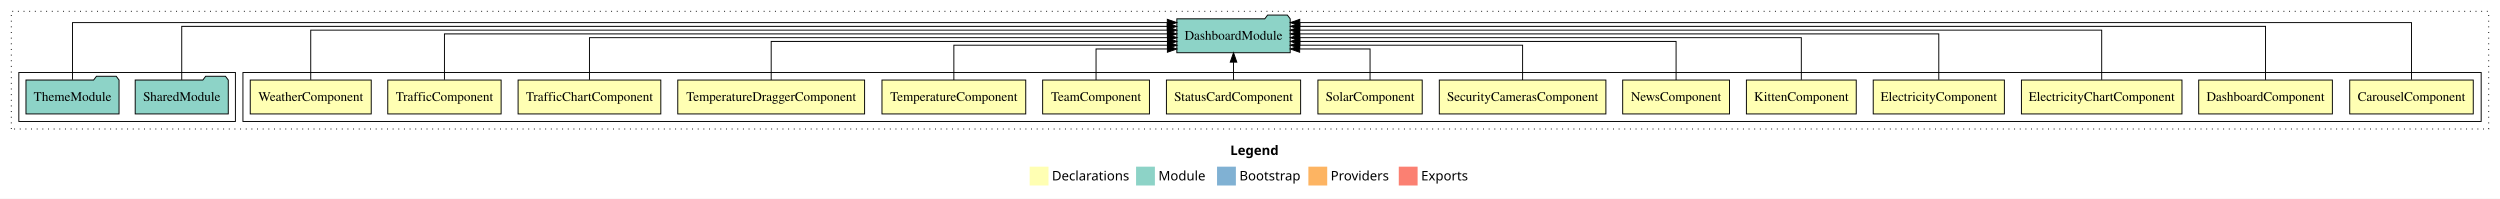
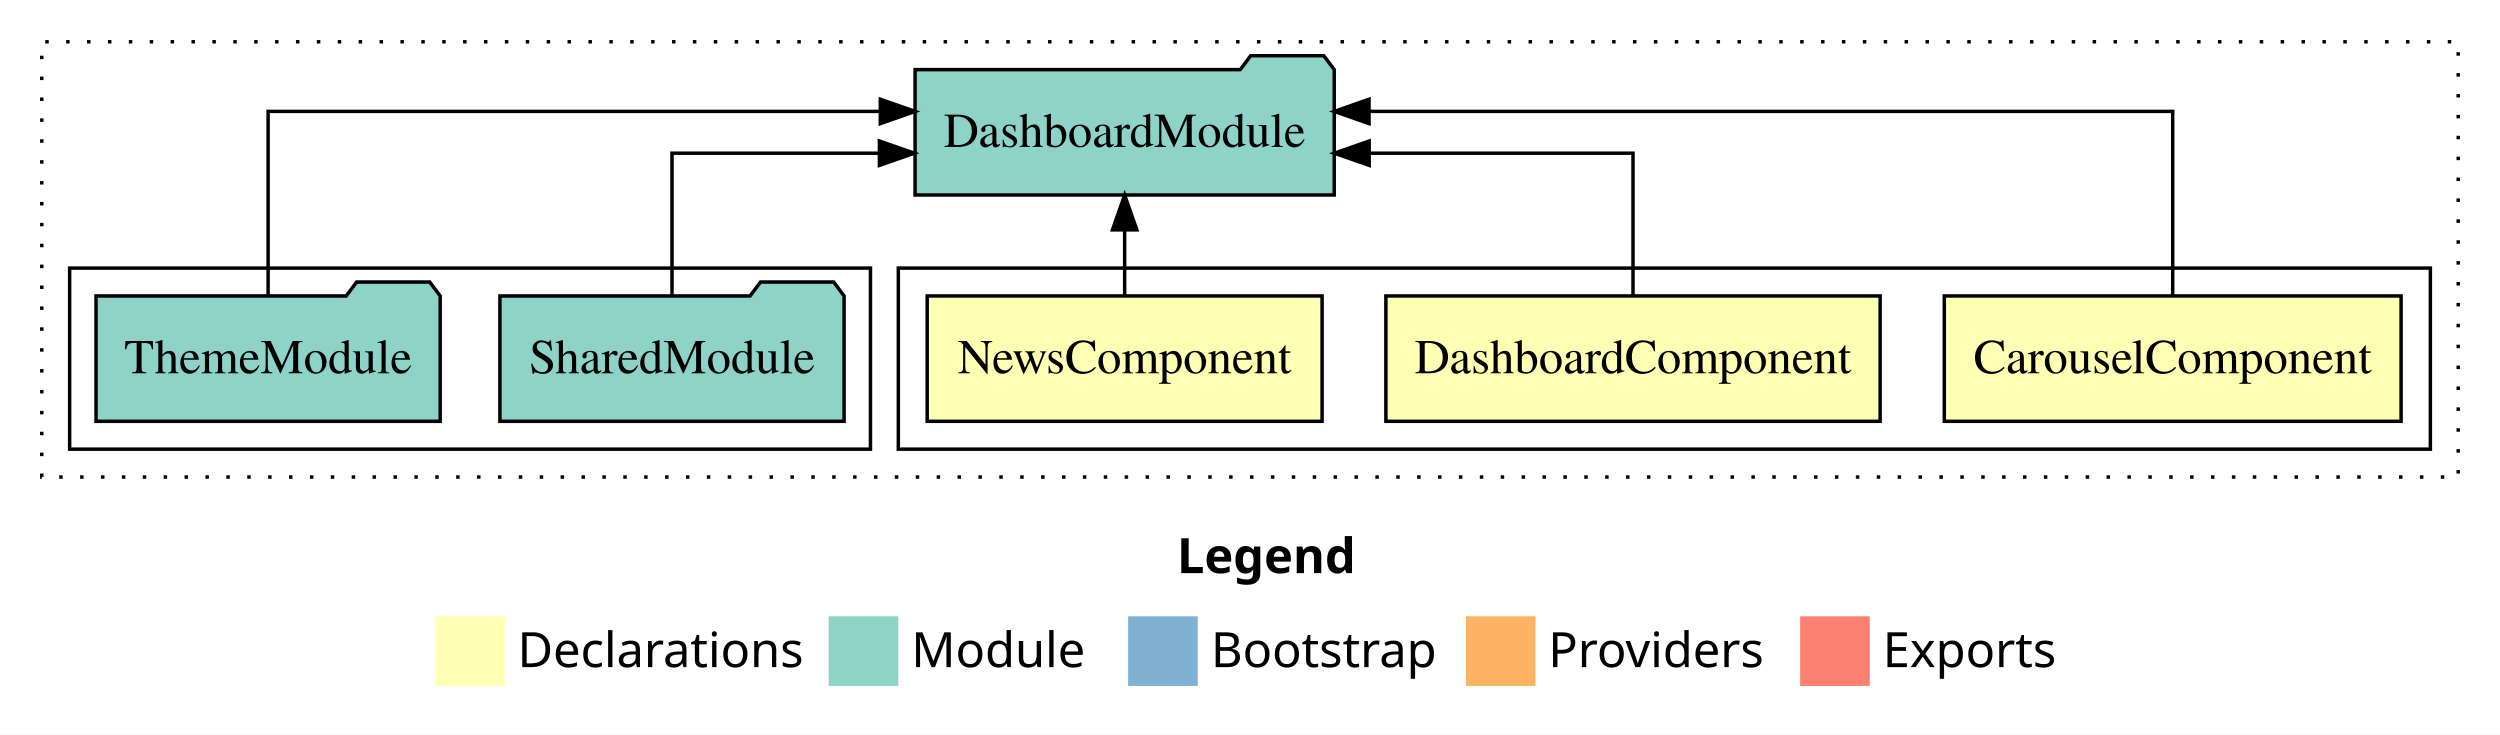
- <svg xmlns="http://www.w3.org/2000/svg" width="2655pt" height="211pt" viewBox="0.00 0.00 2655.00 211.00">
+ <svg xmlns="http://www.w3.org/2000/svg" width="718pt" height="211pt" viewBox="0.00 0.00 718.00 211.00">
  <g id="graph0" class="graph" transform="scale(1 1) rotate(0) translate(4 207)">
-     <polygon fill="#ffffff" stroke="transparent" points="-4,4 -4,-207 2651,-207 2651,4 -4,4" />
-     <text text-anchor="start" x="1302.509" y="-42.4" font-family="sans-serif" font-weight="bold" font-size="14.00" fill="#000000">Legend</text>
-     <polygon fill="#ffffb3" stroke="transparent" points="1089.5,-10 1089.5,-30 1109.5,-30 1109.5,-10 1089.5,-10" />
-     <text text-anchor="start" x="1113.129" y="-15.4" font-family="sans-serif" font-size="14.00" fill="#000000">  Declarations</text>
-     <polygon fill="#8dd3c7" stroke="transparent" points="1202.5,-10 1202.5,-30 1222.5,-30 1222.5,-10 1202.5,-10" />
-     <text text-anchor="start" x="1226.225" y="-15.4" font-family="sans-serif" font-size="14.00" fill="#000000">  Module</text>
-     <polygon fill="#80b1d3" stroke="transparent" points="1288.5,-10 1288.5,-30 1308.5,-30 1308.5,-10 1288.5,-10" />
-     <text text-anchor="start" x="1312.281" y="-15.4" font-family="sans-serif" font-size="14.00" fill="#000000">  Bootstrap</text>
-     <polygon fill="#fdb462" stroke="transparent" points="1385.5,-10 1385.5,-30 1405.5,-30 1405.5,-10 1385.5,-10" />
-     <text text-anchor="start" x="1409.173" y="-15.4" font-family="sans-serif" font-size="14.00" fill="#000000">  Providers</text>
-     <polygon fill="#fb8072" stroke="transparent" points="1481.5,-10 1481.5,-30 1501.5,-30 1501.5,-10 1481.5,-10" />
-     <text text-anchor="start" x="1505.226" y="-15.4" font-family="sans-serif" font-size="14.00" fill="#000000">  Exports</text>
+     <polygon fill="#ffffff" stroke="transparent" points="-4,4 -4,-207 714,-207 714,4 -4,4" />
+     <text text-anchor="start" x="334.009" y="-42.4" font-family="sans-serif" font-weight="bold" font-size="14.00" fill="#000000">Legend</text>
+     <polygon fill="#ffffb3" stroke="transparent" points="121,-10 121,-30 141,-30 141,-10 121,-10" />
+     <text text-anchor="start" x="144.629" y="-15.4" font-family="sans-serif" font-size="14.00" fill="#000000">  Declarations</text>
+     <polygon fill="#8dd3c7" stroke="transparent" points="234,-10 234,-30 254,-30 254,-10 234,-10" />
+     <text text-anchor="start" x="257.725" y="-15.4" font-family="sans-serif" font-size="14.00" fill="#000000">  Module</text>
+     <polygon fill="#80b1d3" stroke="transparent" points="320,-10 320,-30 340,-30 340,-10 320,-10" />
+     <text text-anchor="start" x="343.781" y="-15.4" font-family="sans-serif" font-size="14.00" fill="#000000">  Bootstrap</text>
+     <polygon fill="#fdb462" stroke="transparent" points="417,-10 417,-30 437,-30 437,-10 417,-10" />
+     <text text-anchor="start" x="440.673" y="-15.4" font-family="sans-serif" font-size="14.00" fill="#000000">  Providers</text>
+     <polygon fill="#fb8072" stroke="transparent" points="513,-10 513,-30 533,-30 533,-10 513,-10" />
+     <text text-anchor="start" x="536.726" y="-15.4" font-family="sans-serif" font-size="14.00" fill="#000000">  Exports</text>
    <g id="clust1" class="cluster">
-       <polygon fill="none" stroke="#000000" stroke-dasharray="1,5" points="8,-70 8,-195 2639,-195 2639,-70 8,-70" />
+       <polygon fill="none" stroke="#000000" stroke-dasharray="1,5" points="8,-70 8,-195 702,-195 702,-70 8,-70" />
    </g>
    <g id="clust2" class="cluster">
-       <polygon fill="none" stroke="#000000" points="254,-78 254,-130 2631,-130 2631,-78 254,-78" />
+       <polygon fill="none" stroke="#000000" points="254,-78 254,-130 694,-130 694,-78 254,-78" />
    </g>
-     <g id="clust18" class="cluster">
+     <g id="clust6" class="cluster">
      <polygon fill="none" stroke="#000000" points="16,-78 16,-130 246,-130 246,-78 16,-78" />
    </g>
    <g id="node1" class="node">
-       <polygon fill="#ffffb3" stroke="#000000" points="2622.594,-122 2491.406,-122 2491.406,-86 2622.594,-86 2622.594,-122" />
-       <text text-anchor="middle" x="2557" y="-99.8" font-family="Times,serif" font-size="14.00" fill="#000000">CarouselComponent</text>
+       <polygon fill="#ffffb3" stroke="#000000" points="685.594,-122 554.406,-122 554.406,-86 685.594,-86 685.594,-122" />
+       <text text-anchor="middle" x="620" y="-99.8" font-family="Times,serif" font-size="14.00" fill="#000000">CarouselComponent</text>
    </g>
-     <g id="node16" class="node">
-       <polygon fill="#8dd3c7" stroke="#000000" points="1366.191,-187 1363.191,-191 1342.191,-191 1339.191,-187 1245.809,-187 1245.809,-151 1366.191,-151 1366.191,-187" />
-       <text text-anchor="middle" x="1306" y="-164.8" font-family="Times,serif" font-size="14.00" fill="#000000">DashboardModule</text>
+     <g id="node4" class="node">
+       <polygon fill="#8dd3c7" stroke="#000000" points="379.191,-187 376.191,-191 355.191,-191 352.191,-187 258.809,-187 258.809,-151 379.191,-151 379.191,-187" />
+       <text text-anchor="middle" x="319" y="-164.8" font-family="Times,serif" font-size="14.00" fill="#000000">DashboardModule</text>
    </g>
    <g id="edge1" class="edge">
-       <path fill="none" stroke="#000000" d="M2557,-122.323C2557,-145.66 2557,-183 2557,-183 2557,-183 1376.338,-183 1376.338,-183" />
-       <polygon fill="#000000" stroke="#000000" points="1376.338,-179.5 1366.338,-183 1376.338,-186.5 1376.338,-179.5" />
+       <path fill="none" stroke="#000000" d="M620,-122.284C620,-143.321 620,-175 620,-175 620,-175 389.188,-175 389.188,-175" />
+       <polygon fill="#000000" stroke="#000000" points="389.188,-171.5 379.188,-175 389.188,-178.5 389.188,-171.5" />
    </g>
    <g id="node2" class="node">
-       <polygon fill="#ffffb3" stroke="#000000" points="2472.973,-122 2331.027,-122 2331.027,-86 2472.973,-86 2472.973,-122" />
-       <text text-anchor="middle" x="2402" y="-99.8" font-family="Times,serif" font-size="14.00" fill="#000000">DashboardComponent</text>
+       <polygon fill="#ffffb3" stroke="#000000" points="535.973,-122 394.027,-122 394.027,-86 535.973,-86 535.973,-122" />
+       <text text-anchor="middle" x="465" y="-99.8" font-family="Times,serif" font-size="14.00" fill="#000000">DashboardComponent</text>
    </g>
    <g id="edge2" class="edge">
-       <path fill="none" stroke="#000000" d="M2402,-122.155C2402,-144.352 2402,-179 2402,-179 2402,-179 1376.487,-179 1376.487,-179" />
-       <polygon fill="#000000" stroke="#000000" points="1376.487,-175.5 1366.487,-179 1376.487,-182.5 1376.487,-175.5" />
+       <path fill="none" stroke="#000000" d="M465,-122.022C465,-139.373 465,-163 465,-163 465,-163 389.227,-163 389.227,-163" />
+       <polygon fill="#000000" stroke="#000000" points="389.227,-159.5 379.227,-163 389.227,-166.5 389.227,-159.5" />
    </g>
    <g id="node3" class="node">
-       <polygon fill="#ffffb3" stroke="#000000" points="2313.245,-122 2142.755,-122 2142.755,-86 2313.245,-86 2313.245,-122" />
-       <text text-anchor="middle" x="2228" y="-99.8" font-family="Times,serif" font-size="14.00" fill="#000000">ElectricityChartComponent</text>
+       <polygon fill="#ffffb3" stroke="#000000" points="375.705,-122 262.295,-122 262.295,-86 375.705,-86 375.705,-122" />
+       <text text-anchor="middle" x="319" y="-99.8" font-family="Times,serif" font-size="14.00" fill="#000000">NewsComponent</text>
    </g>
    <g id="edge3" class="edge">
-       <path fill="none" stroke="#000000" d="M2228,-122.284C2228,-143.321 2228,-175 2228,-175 2228,-175 1376.139,-175 1376.139,-175" />
-       <polygon fill="#000000" stroke="#000000" points="1376.139,-171.5 1366.139,-175 1376.139,-178.5 1376.139,-171.5" />
-     </g>
-     <g id="node4" class="node">
-       <polygon fill="#ffffb3" stroke="#000000" points="2124.643,-122 1985.357,-122 1985.357,-86 2124.643,-86 2124.643,-122" />
-       <text text-anchor="middle" x="2055" y="-99.8" font-family="Times,serif" font-size="14.00" fill="#000000">ElectricityComponent</text>
-     </g>
-     <g id="edge4" class="edge">
-       <path fill="none" stroke="#000000" d="M2055,-122.308C2055,-142.145 2055,-171 2055,-171 2055,-171 1376.343,-171 1376.343,-171" />
-       <polygon fill="#000000" stroke="#000000" points="1376.343,-167.5 1366.343,-171 1376.343,-174.5 1376.343,-167.5" />
+       <path fill="none" stroke="#000000" d="M319,-122.106C319,-122.106 319,-140.991 319,-140.991" />
+       <polygon fill="#000000" stroke="#000000" points="315.5,-140.991 319,-150.991 322.5,-140.991 315.5,-140.991" />
    </g>
    <g id="node5" class="node">
-       <polygon fill="#ffffb3" stroke="#000000" points="1967.326,-122 1850.674,-122 1850.674,-86 1967.326,-86 1967.326,-122" />
-       <text text-anchor="middle" x="1909" y="-99.8" font-family="Times,serif" font-size="14.00" fill="#000000">KittenComponent</text>
-     </g>
-     <g id="edge5" class="edge">
-       <path fill="none" stroke="#000000" d="M1909,-122.222C1909,-140.828 1909,-167 1909,-167 1909,-167 1376.3,-167 1376.3,-167" />
-       <polygon fill="#000000" stroke="#000000" points="1376.3,-163.5 1366.3,-167 1376.3,-170.5 1376.3,-163.5" />
-     </g>
-     <g id="node6" class="node">
-       <polygon fill="#ffffb3" stroke="#000000" points="1832.705,-122 1719.295,-122 1719.295,-86 1832.705,-86 1832.705,-122" />
-       <text text-anchor="middle" x="1776" y="-99.8" font-family="Times,serif" font-size="14.00" fill="#000000">NewsComponent</text>
-     </g>
-     <g id="edge6" class="edge">
-       <path fill="none" stroke="#000000" d="M1776,-122.022C1776,-139.373 1776,-163 1776,-163 1776,-163 1376.482,-163 1376.482,-163" />
-       <polygon fill="#000000" stroke="#000000" points="1376.482,-159.5 1366.482,-163 1376.482,-166.5 1376.482,-159.5" />
-     </g>
-     <g id="node7" class="node">
-       <polygon fill="#ffffb3" stroke="#000000" points="1701.462,-122 1524.538,-122 1524.538,-86 1701.462,-86 1701.462,-122" />
-       <text text-anchor="middle" x="1613" y="-99.8" font-family="Times,serif" font-size="14.00" fill="#000000">SecurityCamerasComponent</text>
-     </g>
-     <g id="edge7" class="edge">
-       <path fill="none" stroke="#000000" d="M1613,-122.009C1613,-138.049 1613,-159 1613,-159 1613,-159 1376.287,-159 1376.287,-159" />
-       <polygon fill="#000000" stroke="#000000" points="1376.287,-155.5 1366.287,-159 1376.287,-162.5 1376.287,-155.5" />
-     </g>
-     <g id="node8" class="node">
-       <polygon fill="#ffffb3" stroke="#000000" points="1506.381,-122 1395.619,-122 1395.619,-86 1506.381,-86 1506.381,-122" />
-       <text text-anchor="middle" x="1451" y="-99.8" font-family="Times,serif" font-size="14.00" fill="#000000">SolarComponent</text>
-     </g>
-     <g id="edge8" class="edge">
-       <path fill="none" stroke="#000000" d="M1451,-122.124C1451,-136.783 1451,-155 1451,-155 1451,-155 1376.233,-155 1376.233,-155" />
-       <polygon fill="#000000" stroke="#000000" points="1376.233,-151.5 1366.233,-155 1376.233,-158.5 1376.233,-151.5" />
-     </g>
-     <g id="node9" class="node">
-       <polygon fill="#ffffb3" stroke="#000000" points="1377.267,-122 1234.733,-122 1234.733,-86 1377.267,-86 1377.267,-122" />
-       <text text-anchor="middle" x="1306" y="-99.8" font-family="Times,serif" font-size="14.00" fill="#000000">StatusCardComponent</text>
-     </g>
-     <g id="edge9" class="edge">
-       <path fill="none" stroke="#000000" d="M1306,-122.106C1306,-122.106 1306,-140.991 1306,-140.991" />
-       <polygon fill="#000000" stroke="#000000" points="1302.5,-140.991 1306,-150.991 1309.5,-140.991 1302.5,-140.991" />
-     </g>
-     <g id="node10" class="node">
-       <polygon fill="#ffffb3" stroke="#000000" points="1216.705,-122 1103.295,-122 1103.295,-86 1216.705,-86 1216.705,-122" />
-       <text text-anchor="middle" x="1160" y="-99.8" font-family="Times,serif" font-size="14.00" fill="#000000">TeamComponent</text>
-     </g>
-     <g id="edge10" class="edge">
-       <path fill="none" stroke="#000000" d="M1160,-122.124C1160,-136.783 1160,-155 1160,-155 1160,-155 1235.773,-155 1235.773,-155" />
-       <polygon fill="#000000" stroke="#000000" points="1235.773,-158.5 1245.773,-155 1235.773,-151.5 1235.773,-158.5" />
-     </g>
-     <g id="node11" class="node">
-       <polygon fill="#ffffb3" stroke="#000000" points="1085.346,-122 932.654,-122 932.654,-86 1085.346,-86 1085.346,-122" />
-       <text text-anchor="middle" x="1009" y="-99.8" font-family="Times,serif" font-size="14.00" fill="#000000">TemperatureComponent</text>
-     </g>
-     <g id="edge11" class="edge">
-       <path fill="none" stroke="#000000" d="M1009,-122.009C1009,-138.049 1009,-159 1009,-159 1009,-159 1235.898,-159 1235.898,-159" />
-       <polygon fill="#000000" stroke="#000000" points="1235.898,-162.5 1245.898,-159 1235.898,-155.5 1235.898,-162.5" />
-     </g>
-     <g id="node12" class="node">
-       <polygon fill="#ffffb3" stroke="#000000" points="914.203,-122 715.797,-122 715.797,-86 914.203,-86 914.203,-122" />
-       <text text-anchor="middle" x="815" y="-99.8" font-family="Times,serif" font-size="14.00" fill="#000000">TemperatureDraggerComponent</text>
-     </g>
-     <g id="edge12" class="edge">
-       <path fill="none" stroke="#000000" d="M815,-122.022C815,-139.373 815,-163 815,-163 815,-163 1235.794,-163 1235.794,-163" />
-       <polygon fill="#000000" stroke="#000000" points="1235.794,-166.5 1245.794,-163 1235.794,-159.5 1235.794,-166.5" />
-     </g>
-     <g id="node13" class="node">
-       <polygon fill="#ffffb3" stroke="#000000" points="697.789,-122 546.211,-122 546.211,-86 697.789,-86 697.789,-122" />
-       <text text-anchor="middle" x="622" y="-99.8" font-family="Times,serif" font-size="14.00" fill="#000000">TrafficChartComponent</text>
-     </g>
-     <g id="edge13" class="edge">
-       <path fill="none" stroke="#000000" d="M622,-122.222C622,-140.828 622,-167 622,-167 622,-167 1235.899,-167 1235.899,-167" />
-       <polygon fill="#000000" stroke="#000000" points="1235.899,-170.5 1245.899,-167 1235.899,-163.5 1235.899,-170.5" />
-     </g>
-     <g id="node14" class="node">
-       <polygon fill="#ffffb3" stroke="#000000" points="528.187,-122 407.813,-122 407.813,-86 528.187,-86 528.187,-122" />
-       <text text-anchor="middle" x="468" y="-99.8" font-family="Times,serif" font-size="14.00" fill="#000000">TrafficComponent</text>
-     </g>
-     <g id="edge14" class="edge">
-       <path fill="none" stroke="#000000" d="M468,-122.308C468,-142.145 468,-171 468,-171 468,-171 1235.733,-171 1235.733,-171" />
-       <polygon fill="#000000" stroke="#000000" points="1235.733,-174.5 1245.733,-171 1235.733,-167.5 1235.733,-174.5" />
-     </g>
-     <g id="node15" class="node">
-       <polygon fill="#ffffb3" stroke="#000000" points="390.242,-122 261.758,-122 261.758,-86 390.242,-86 390.242,-122" />
-       <text text-anchor="middle" x="326" y="-99.8" font-family="Times,serif" font-size="14.00" fill="#000000">WeatherComponent</text>
-     </g>
-     <g id="edge15" class="edge">
-       <path fill="none" stroke="#000000" d="M326,-122.284C326,-143.321 326,-175 326,-175 326,-175 1235.804,-175 1235.804,-175" />
-       <polygon fill="#000000" stroke="#000000" points="1235.804,-178.5 1245.804,-175 1235.804,-171.5 1235.804,-178.5" />
-     </g>
-     <g id="node17" class="node">
      <polygon fill="#8dd3c7" stroke="#000000" points="238.423,-122 235.423,-126 214.423,-126 211.423,-122 139.577,-122 139.577,-86 238.423,-86 238.423,-122" />
      <text text-anchor="middle" x="189" y="-99.8" font-family="Times,serif" font-size="14.00" fill="#000000">SharedModule</text>
    </g>
-     <g id="edge16" class="edge">
-       <path fill="none" stroke="#000000" d="M189,-122.155C189,-144.352 189,-179 189,-179 189,-179 1235.549,-179 1235.549,-179" />
-       <polygon fill="#000000" stroke="#000000" points="1235.549,-182.5 1245.549,-179 1235.549,-175.5 1235.549,-182.5" />
+     <g id="edge4" class="edge">
+       <path fill="none" stroke="#000000" d="M189,-122.022C189,-139.373 189,-163 189,-163 189,-163 248.567,-163 248.567,-163" />
+       <polygon fill="#000000" stroke="#000000" points="248.567,-166.5 258.567,-163 248.567,-159.5 248.567,-166.5" />
    </g>
-     <g id="node18" class="node">
+     <g id="node6" class="node">
      <polygon fill="#8dd3c7" stroke="#000000" points="122.423,-122 119.423,-126 98.423,-126 95.423,-122 23.577,-122 23.577,-86 122.423,-86 122.423,-122" />
      <text text-anchor="middle" x="73" y="-99.8" font-family="Times,serif" font-size="14.00" fill="#000000">ThemeModule</text>
    </g>
-     <g id="edge17" class="edge">
-       <path fill="none" stroke="#000000" d="M73,-122.323C73,-145.66 73,-183 73,-183 73,-183 1235.695,-183 1235.695,-183" />
-       <polygon fill="#000000" stroke="#000000" points="1235.695,-186.5 1245.695,-183 1235.695,-179.5 1235.695,-186.5" />
+     <g id="edge5" class="edge">
+       <path fill="none" stroke="#000000" d="M73,-122.284C73,-143.321 73,-175 73,-175 73,-175 248.822,-175 248.822,-175" />
+       <polygon fill="#000000" stroke="#000000" points="248.822,-178.5 258.822,-175 248.822,-171.5 248.822,-178.5" />
    </g>
  </g>
</svg>
